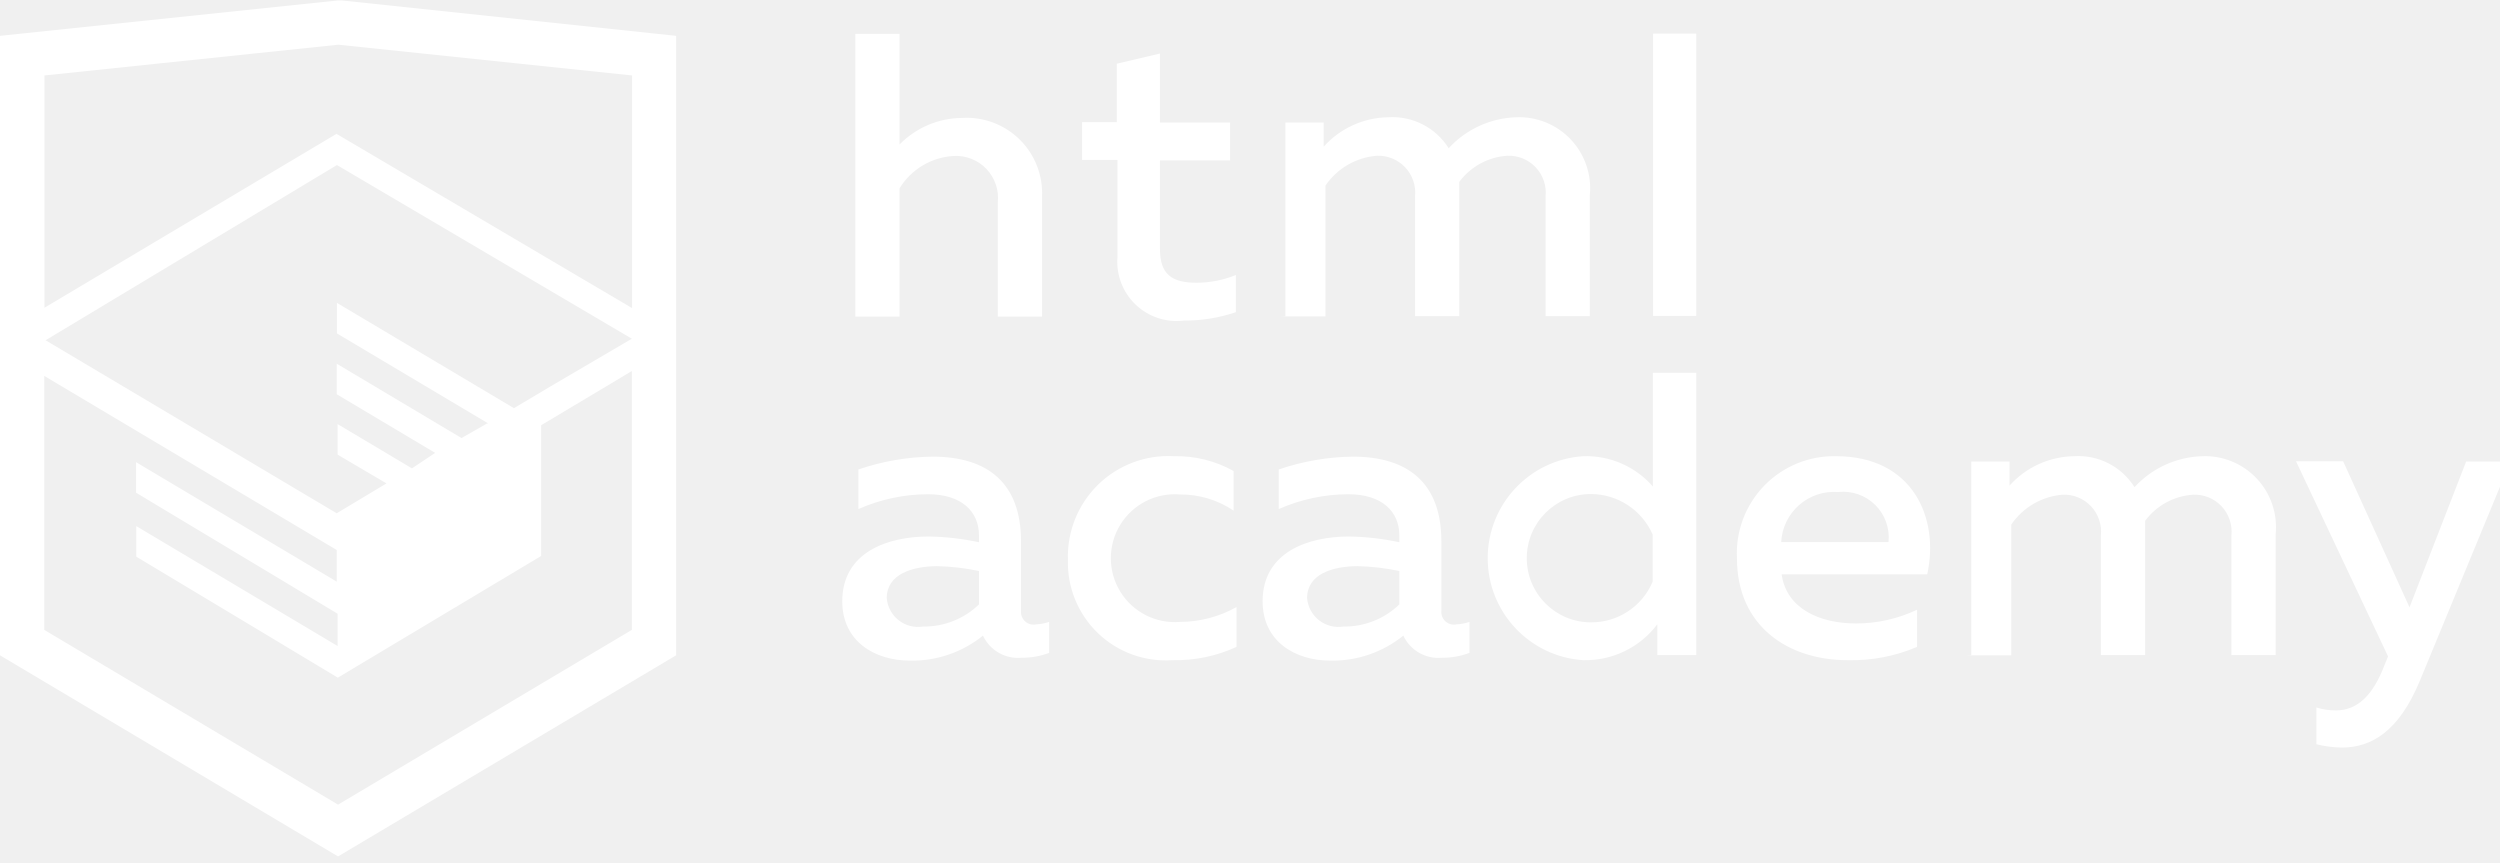
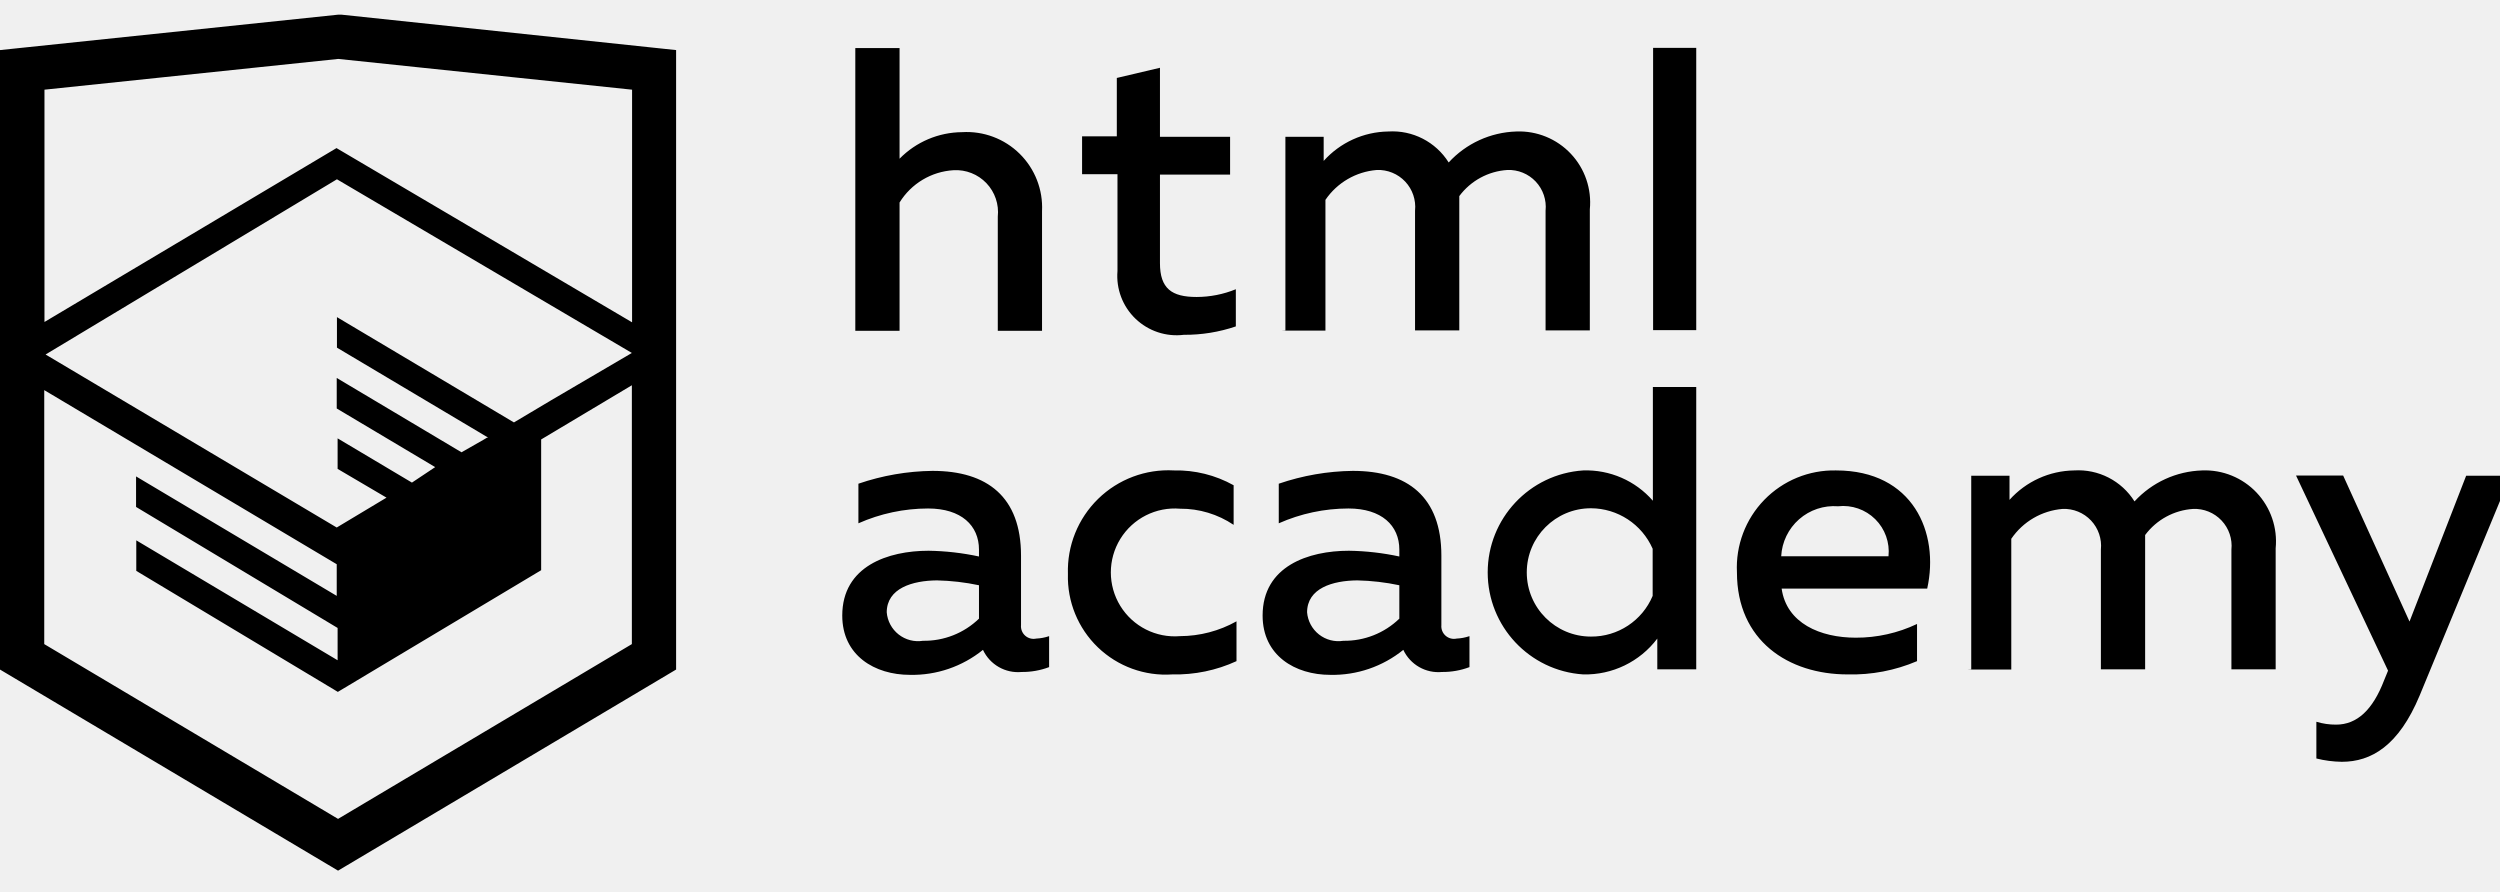
- <svg xmlns="http://www.w3.org/2000/svg" data-name="Layer 1" viewBox="0 0 113 39">
-   <path fill="#fff" d="M46.84 28.22a2.07 2.07 0 0 0 .58-.11v1.4a3.41 3.41 0 0 1-1.24.22 1.75 1.75 0 0 1-1.75-1 5.08 5.08 0 0 1-3.3 1.13c-1.59 0-3.06-.87-3.06-2.68 0-2.24 2.08-2.93 3.9-2.93a11.63 11.63 0 0 1 2.28.26v-.31c0-1.09-.8-1.86-2.3-1.86a7.79 7.79 0 0 0-3.15.67v-1.79a10.72 10.72 0 0 1 3.35-.58c2.48 0 4 1.18 4 3.83v3.14a.57.57 0 0 0 .69.61zm-6.76-1.19a1.42 1.42 0 0 0 1.64 1.29 3.56 3.56 0 0 0 2.53-1v-1.51a10.21 10.21 0 0 0-1.9-.22c-1.1.01-2.27.35-2.27 1.45zM53.06 20.62a5.29 5.29 0 0 1 2.7.67v1.79a4.28 4.28 0 0 0-2.42-.73 2.89 2.89 0 1 0 0 5.76 5.26 5.26 0 0 0 2.55-.67v1.8a6.58 6.58 0 0 1-2.9.6 4.42 4.42 0 0 1-4.72-4.54 4.54 4.54 0 0 1 4.79-4.68zM65.84 28.22a2.07 2.07 0 0 0 .58-.11v1.4a3.41 3.41 0 0 1-1.24.22 1.75 1.75 0 0 1-1.75-1 5.08 5.08 0 0 1-3.3 1.13c-1.59 0-3.06-.87-3.06-2.68 0-2.24 2.08-2.93 3.9-2.93a11.63 11.63 0 0 1 2.28.26v-.31c0-1.09-.8-1.86-2.3-1.86a7.79 7.79 0 0 0-3.15.67v-1.79a10.72 10.72 0 0 1 3.35-.58c2.48 0 4 1.18 4 3.83v3.14a.57.57 0 0 0 .69.61zm-6.76-1.19a1.42 1.42 0 0 0 1.64 1.29 3.56 3.56 0 0 0 2.53-1v-1.51a10.21 10.21 0 0 0-1.9-.22c-1.11.01-2.27.35-2.27 1.45zM76.67 16.85v12.76h-1.76v-1.39a4.07 4.07 0 0 1-3.35 1.62 4.62 4.62 0 0 1 0-9.22 4 4 0 0 1 3.15 1.37v-5.14h2zm-4.76 5.48a2.9 2.9 0 0 0 0 5.8 3 3 0 0 0 2.79-1.84v-2.13a3.06 3.06 0 0 0-2.79-1.83zM82.99 20.62c3.48 0 4.68 2.81 4.12 5.34h-6.58c.22 1.57 1.75 2.22 3.35 2.22a6.41 6.41 0 0 0 2.77-.62v1.68a7.5 7.5 0 0 1-3.14.6c-2.68 0-5-1.53-5-4.61a4.39 4.39 0 0 1 4.48-4.61zm.09 1.62a2.39 2.39 0 0 0-2.57 2.26h4.85a2.06 2.06 0 0 0-2.28-2.26zM89.1 29.61v-8.75h1.73v1.09a4 4 0 0 1 2.92-1.33 3 3 0 0 1 2.73 1.4 4.33 4.33 0 0 1 3.06-1.4 3.21 3.21 0 0 1 3.32 3.52v5.47h-2V24.2a1.67 1.67 0 0 0-1.73-1.84 2.94 2.94 0 0 0-2.17 1.18V29.61h-2V24.2a1.67 1.67 0 0 0-1.73-1.84 3.11 3.11 0 0 0-2.32 1.35v5.91h-2zM111.47 20.86h2l-4.1 9.93c-.95 2.28-2.19 3-3.52 3a5 5 0 0 1-1.15-.15v-1.66a3 3 0 0 0 .89.13c.95 0 1.66-.67 2.17-2l.18-.44-4.16-8.82h2.13l3 6.6zM40.66 1.53v5a4 4 0 0 1 2.83-1.2A3.41 3.41 0 0 1 47.1 8.9v5.41h-2V9.15a1.9 1.9 0 0 0-2-2.1 3.08 3.08 0 0 0-2.44 1.46v5.8h-2V1.53h2zM52.43 2.42v3.12h3.17v1.71h-3.17v4c0 1.15.53 1.53 1.66 1.53a4.71 4.71 0 0 0 1.77-.35v1.68a7.14 7.14 0 0 1-2.35.38 2.68 2.68 0 0 1-3-2.88V7.23h-1.6V5.52h1.57V2.88zM58.1 14.29V5.54h1.73v1.09a4 4 0 0 1 2.92-1.33 3 3 0 0 1 2.73 1.4 4.33 4.33 0 0 1 3.06-1.4 3.21 3.21 0 0 1 3.32 3.52v5.47h-2V8.88a1.67 1.67 0 0 0-1.73-1.84 2.94 2.94 0 0 0-2.17 1.18V14.29h-2V8.88a1.67 1.67 0 0 0-1.73-1.84 3.11 3.11 0 0 0-2.32 1.35v5.91h-2zM74.72 1.52h1.95v12.76h-1.95zM15.44.02h-.16L0 1.62v28l15.28 9.09 15.28-9.09v-28zm13.12 28.45l-13.28 7.9L2 28.47V16.99l13.22 7.87v1.43l-9.07-5.4v1.38l9.11 5.47v1.46l-9.1-5.42v1.38l9.11 5.47 9.19-5.5V19.22l4.1-2.45v11.67zm0-13.16l-3.65 2.14-1.68 1-8-4.76v1.38l6.84 4.07h-.06l-.15.09-1 .57-5.64-3.36v1.38l4.45 2.65-1.05.7-3.36-2v1.38l2.21 1.3-2.25 1.35-13.16-7.82 13.17-7.92zm0-1.39L15.21 6.05l-13.2 7.86V3.41l13.28-1.39 13.28 1.39v10.51z" />
+ <svg xmlns="http://www.w3.org/2000/svg" data-name="Layer 1" viewBox="0 0 113 39" width="115" height="41">
+   <path fill="#000" d="M46.84 28.22a2.07 2.07 0 0 0 .58-.11v1.4a3.41 3.41 0 0 1-1.24.22 1.75 1.75 0 0 1-1.75-1 5.08 5.08 0 0 1-3.3 1.13c-1.59 0-3.06-.87-3.06-2.68 0-2.24 2.08-2.93 3.9-2.93a11.63 11.63 0 0 1 2.28.26v-.31c0-1.09-.8-1.86-2.3-1.86a7.79 7.79 0 0 0-3.15.67v-1.79a10.72 10.72 0 0 1 3.35-.58c2.48 0 4 1.18 4 3.83v3.14a.57.57 0 0 0 .69.61zm-6.76-1.19a1.42 1.42 0 0 0 1.64 1.29 3.56 3.56 0 0 0 2.53-1v-1.51a10.21 10.21 0 0 0-1.9-.22c-1.1.01-2.27.35-2.27 1.45zM53.06 20.62a5.29 5.29 0 0 1 2.7.67v1.79a4.28 4.28 0 0 0-2.42-.73 2.89 2.89 0 1 0 0 5.76 5.26 5.26 0 0 0 2.55-.67v1.8a6.58 6.58 0 0 1-2.9.6 4.42 4.42 0 0 1-4.72-4.54 4.54 4.54 0 0 1 4.79-4.68zM65.84 28.22a2.07 2.07 0 0 0 .58-.11v1.4a3.41 3.41 0 0 1-1.24.22 1.75 1.75 0 0 1-1.75-1 5.08 5.08 0 0 1-3.3 1.13c-1.59 0-3.06-.87-3.06-2.68 0-2.24 2.08-2.93 3.9-2.93a11.63 11.63 0 0 1 2.28.26v-.31c0-1.09-.8-1.86-2.3-1.86a7.79 7.79 0 0 0-3.15.67v-1.79a10.72 10.72 0 0 1 3.35-.58c2.48 0 4 1.18 4 3.83v3.14a.57.57 0 0 0 .69.61zm-6.76-1.19a1.42 1.42 0 0 0 1.64 1.29 3.56 3.56 0 0 0 2.53-1v-1.51a10.21 10.21 0 0 0-1.9-.22c-1.11.01-2.27.35-2.27 1.45zM76.67 16.85v12.76h-1.76v-1.39a4.07 4.07 0 0 1-3.35 1.62 4.62 4.62 0 0 1 0-9.22 4 4 0 0 1 3.15 1.37v-5.14h2zm-4.76 5.48a2.9 2.9 0 0 0 0 5.8 3 3 0 0 0 2.79-1.84v-2.13a3.06 3.06 0 0 0-2.79-1.83zM82.99 20.62c3.48 0 4.68 2.81 4.12 5.34h-6.58c.22 1.57 1.75 2.22 3.35 2.22a6.41 6.41 0 0 0 2.77-.62v1.68a7.5 7.5 0 0 1-3.14.6c-2.68 0-5-1.53-5-4.61a4.39 4.39 0 0 1 4.48-4.61zm.09 1.62a2.39 2.39 0 0 0-2.57 2.26h4.85a2.06 2.06 0 0 0-2.28-2.26zM89.1 29.61v-8.75h1.73v1.09a4 4 0 0 1 2.92-1.33 3 3 0 0 1 2.73 1.4 4.33 4.33 0 0 1 3.06-1.4 3.21 3.21 0 0 1 3.32 3.52v5.47h-2V24.2a1.67 1.67 0 0 0-1.73-1.84 2.94 2.94 0 0 0-2.17 1.18V29.61h-2V24.2a1.67 1.67 0 0 0-1.73-1.84 3.11 3.11 0 0 0-2.32 1.35v5.91h-2zM111.47 20.86h2l-4.1 9.93c-.95 2.28-2.19 3-3.52 3a5 5 0 0 1-1.15-.15v-1.66a3 3 0 0 0 .89.13c.95 0 1.66-.67 2.17-2l.18-.44-4.16-8.82h2.13l3 6.6zM40.66 1.53v5a4 4 0 0 1 2.83-1.2A3.41 3.41 0 0 1 47.1 8.9v5.41h-2V9.15a1.9 1.9 0 0 0-2-2.1 3.08 3.08 0 0 0-2.44 1.46v5.8h-2V1.53h2zM52.43 2.42v3.12h3.17v1.71h-3.17v4c0 1.15.53 1.53 1.66 1.53a4.71 4.71 0 0 0 1.77-.35v1.68a7.14 7.14 0 0 1-2.35.38 2.68 2.68 0 0 1-3-2.88V7.23h-1.6V5.52h1.57V2.88zM58.1 14.29V5.54h1.73v1.09a4 4 0 0 1 2.92-1.33 3 3 0 0 1 2.73 1.4 4.33 4.33 0 0 1 3.06-1.4 3.21 3.21 0 0 1 3.32 3.52v5.47h-2V8.88a1.67 1.67 0 0 0-1.73-1.84 2.94 2.94 0 0 0-2.17 1.18V14.29h-2V8.88a1.67 1.67 0 0 0-1.73-1.84 3.11 3.11 0 0 0-2.32 1.35v5.91h-2zM74.72 1.52h1.95v12.76h-1.95zM15.44.02h-.16L0 1.62v28l15.28 9.09 15.28-9.09v-28zm13.12 28.45l-13.28 7.9L2 28.47V16.99l13.22 7.87v1.43l-9.07-5.4v1.38l9.11 5.47v1.46l-9.1-5.42v1.38l9.11 5.47 9.19-5.5V19.22l4.1-2.45v11.67zm0-13.16l-3.65 2.14-1.68 1-8-4.76v1.38l6.84 4.07h-.06l-.15.09-1 .57-5.64-3.36v1.38l4.45 2.65-1.05.7-3.36-2v1.38l2.21 1.3-2.25 1.35-13.16-7.82 13.17-7.92zm0-1.39L15.21 6.05l-13.2 7.86V3.41l13.28-1.39 13.28 1.39v10.51z" />
</svg>
